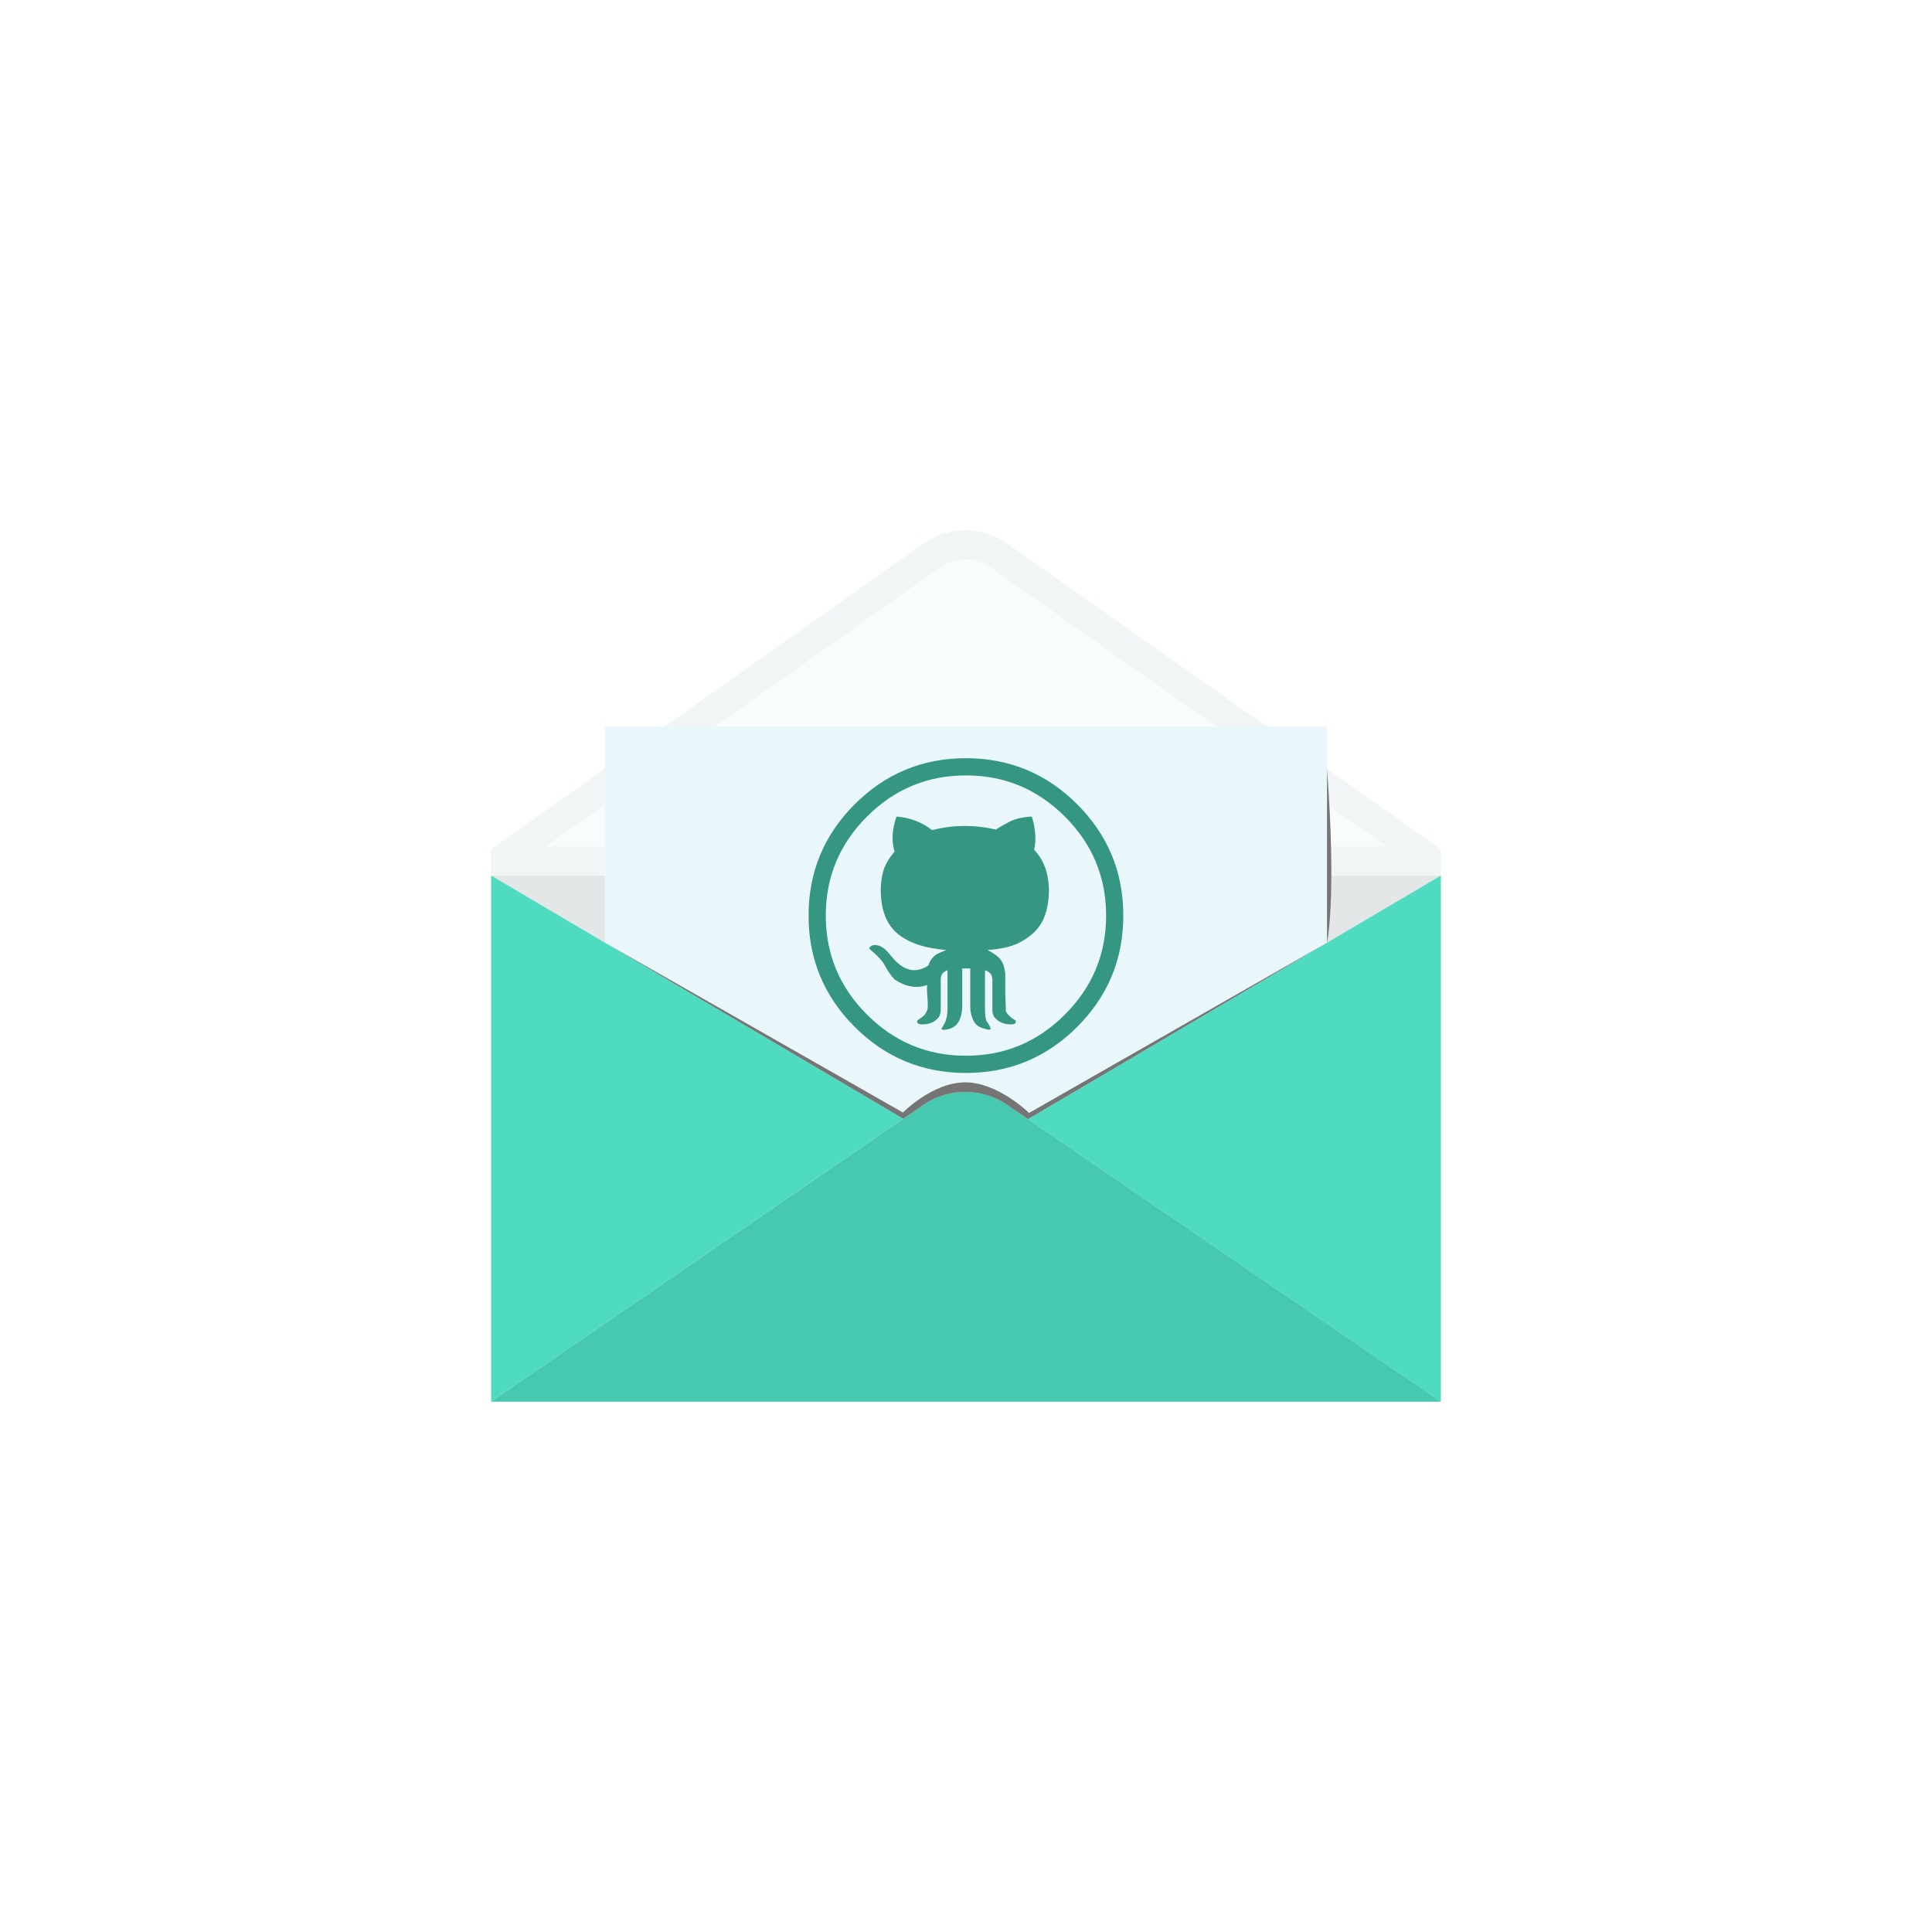
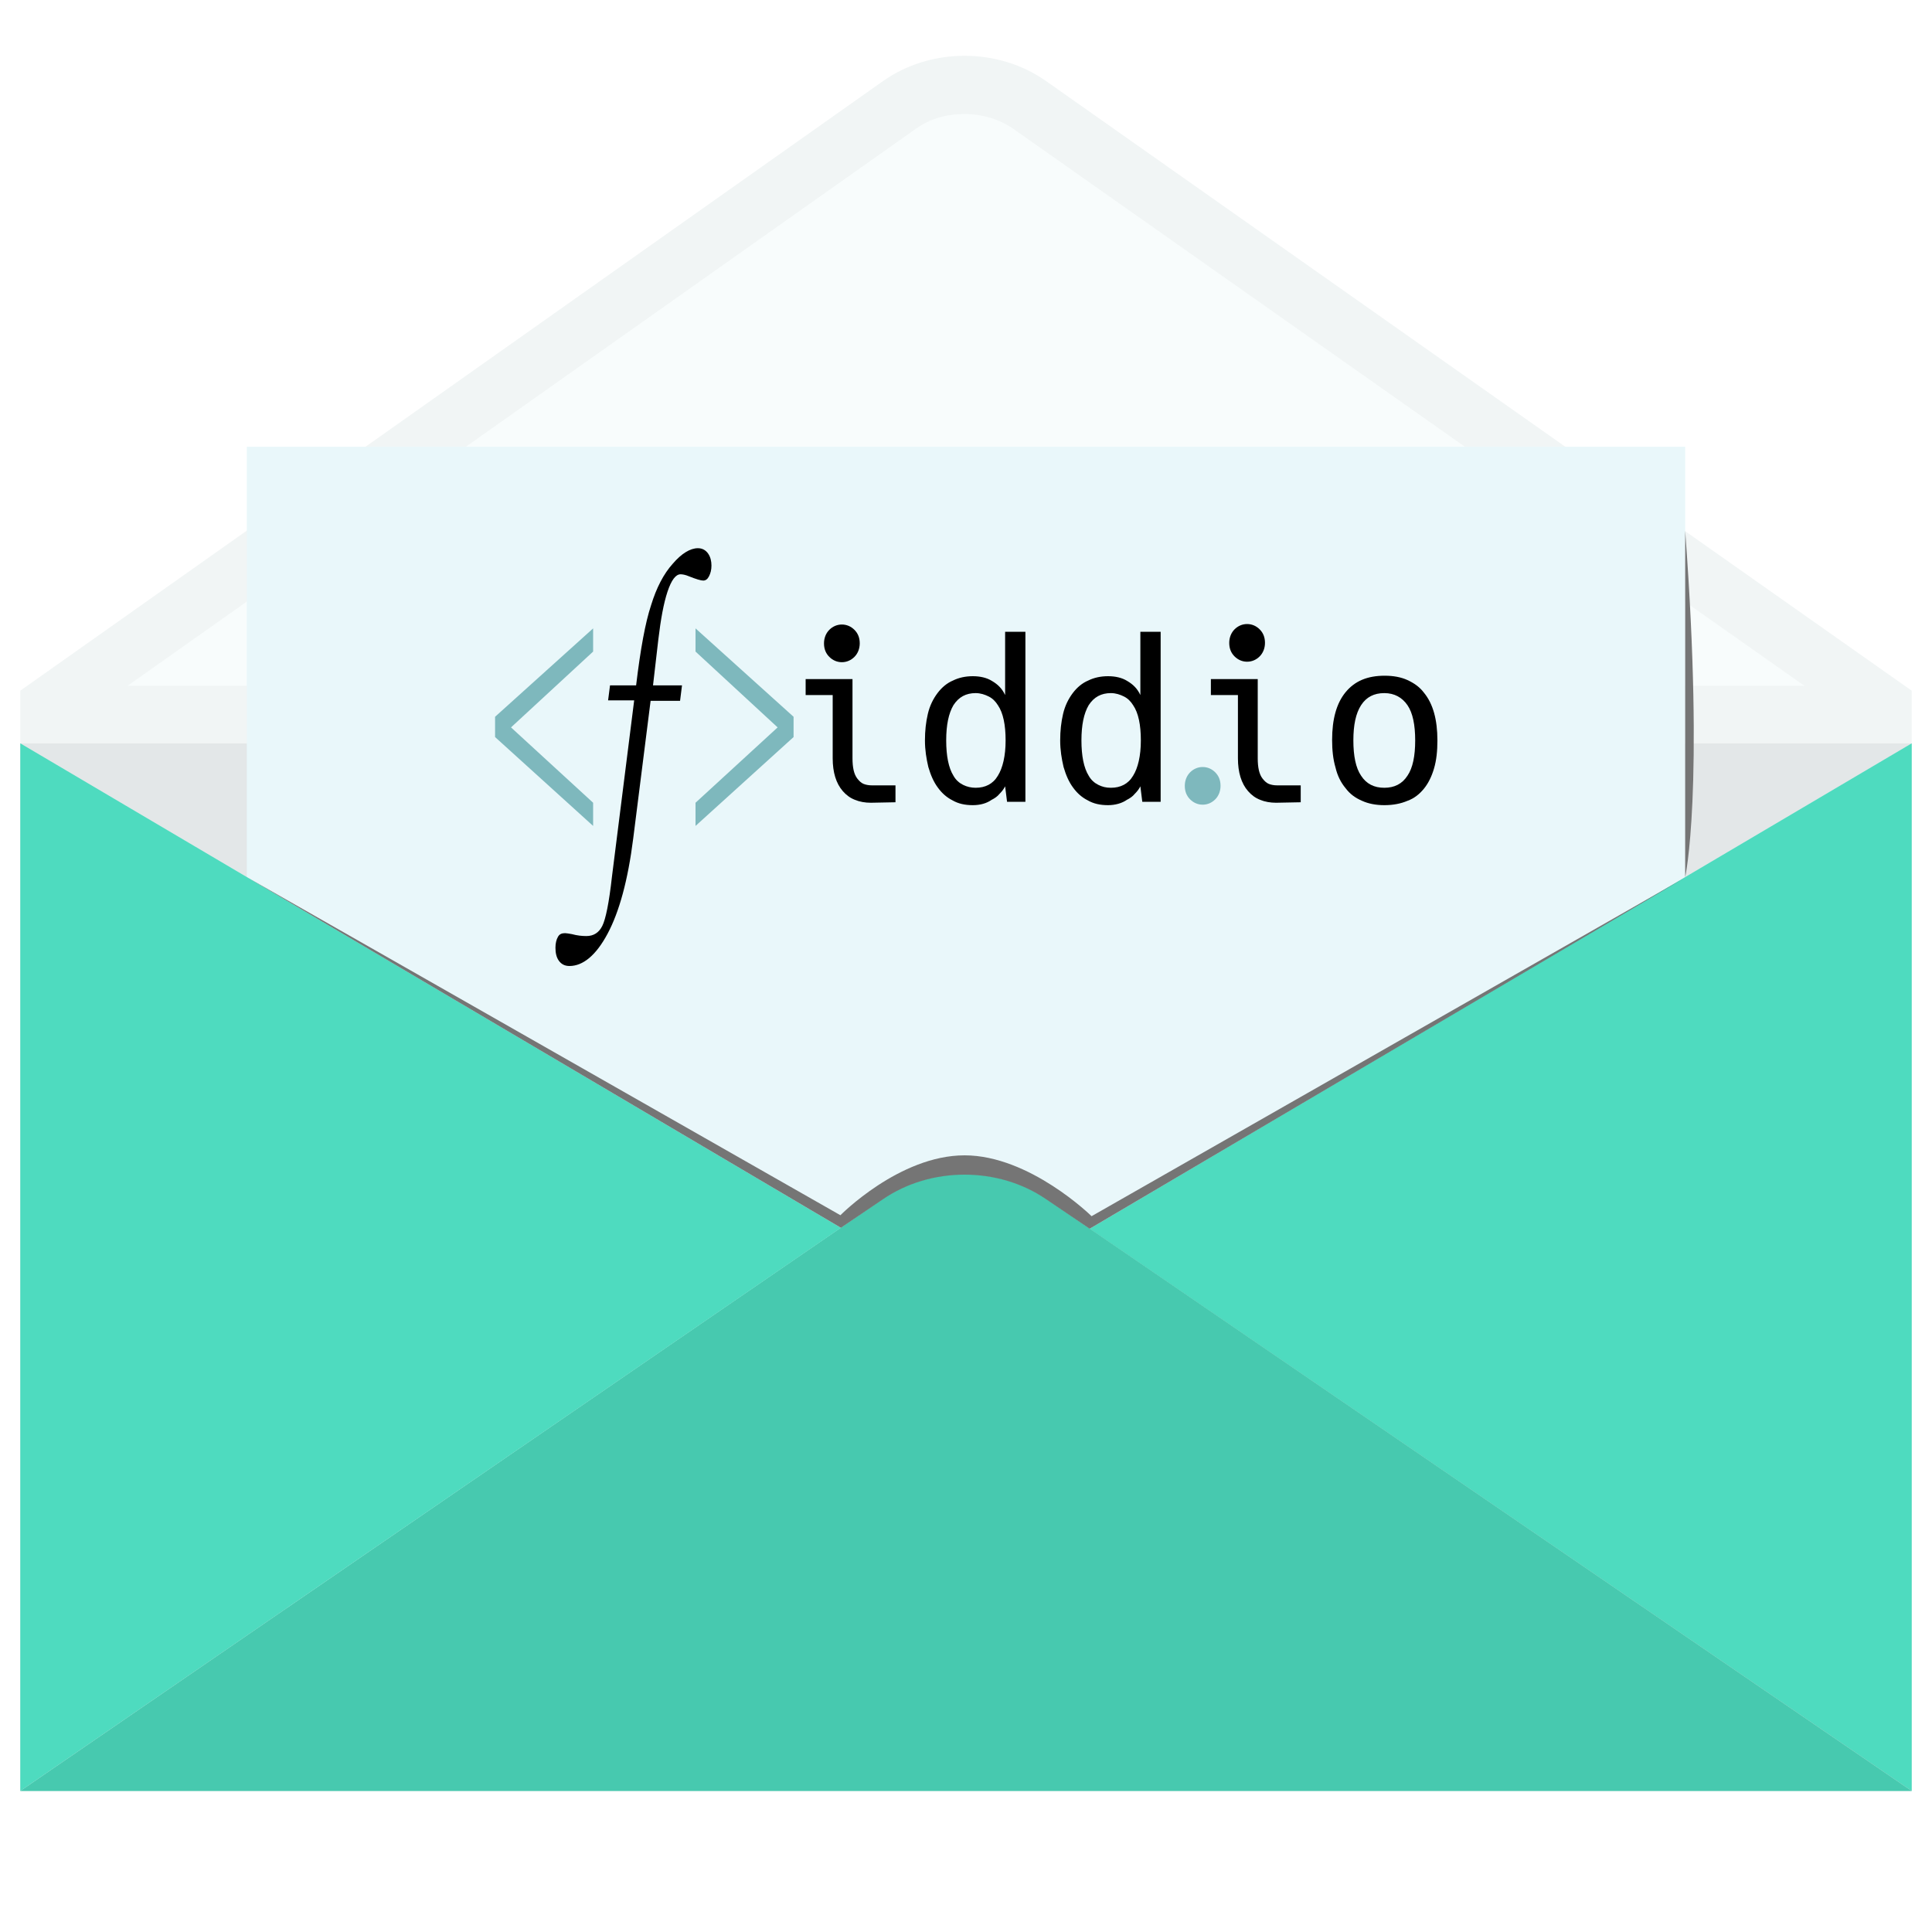
- <svg xmlns="http://www.w3.org/2000/svg" version="1.1" id="Layer_1" x="0px" y="0px" width="1200px" height="1200px" viewBox="0 0 1200 1200" enable-background="new 0 0 1200 1200" xml:space="preserve">
+ <svg xmlns="http://www.w3.org/2000/svg" version="1.1" id="Layer_1" x="0px" y="0px" viewBox="94 796 400 400" style="enable-background:new 94 796 400 400;" xml:space="preserve">
+   <style type="text/css">
+ 	.st0{fill:#F1F5F5;}
+ 	.st1{fill:#F8FCFC;}
+ 	.st2{fill:#E3E7E8;}
+ 	.st3{fill:#E9F7FA;}
+ 	.st4{fill:#4EDBBF;}
+ 	.st5{fill:#47C9AF;}
+ 	.st6{fill:#757575;}
+ 	.st7{fill:#7EB8BD;}
+ </style>
  <g>
    <g>
-       <path fill="#F1F5F5" d="M894.912,543.869v-16.456L625.018,337.279c-14.911-10.492-36.035-10.488-50.94,0.009l-268.99,190.125    v16.456H894.912z" />
-       <path fill="#F8FCFC" d="M338.458,525.869l246.009-173.881c4.18-2.944,9.547-4.575,15.087-4.575c5.536,0,10.901,1.629,15.104,4.587    l246.808,173.869H338.458z" />
-       <rect x="305.087" y="543.869" fill="#E3E7E8" width="589.825" height="326.719" />
-       <path fill="#E9F7FA" d="M574.077,685.916c14.906-10.195,36.029-10.199,50.94-0.008l186.271,127.459h12.949V451.283H375.761    v362.084h12.673L574.077,685.916z" />
-       <polygon fill="#4EDBBF" points="638.519,695.146 894.912,870.588 894.912,543.869   " />
-       <path fill="#47C9AF" d="M894.912,870.588l-269.895-184.68c-14.911-10.191-36.035-10.188-50.94,0.008l-268.99,184.672H894.912z" />
-       <polygon fill="#4EDBBF" points="305.087,543.869 305.087,870.588 561.025,694.877   " />
-       <path fill="#757575" d="M639.148,691.283c0,0-19.245-19.016-39.595-19.016s-38.702,18.74-38.702,18.74l-185.09-105.44    l185.264,109.31l13.052-8.961c14.906-10.195,36.029-10.199,50.94-0.008l13.501,9.238l185.72-109.579L639.148,691.283z" />
+       <path class="st0" d="M489.8,949.9V939L310.6,812.8c-9.9-7-23.9-7-33.8,0L98.2,939v10.9L489.8,949.9L489.8,949.9z" />
+       <path class="st1" d="M120.4,938l163.3-115.4c2.8-2,6.3-3,10-3c3.7,0,7.2,1.1,10,3L467.6,938H120.4z" />
+       <rect x="98.2" y="949.9" class="st2" width="391.6" height="216.9" />
+       <path class="st3" d="M276.8,1044.2c9.9-6.8,23.9-6.8,33.8,0l123.7,84.6h8.6V888.5H145.1v240.4h8.4L276.8,1044.2z" />
+       <polygon class="st4" points="319.6,1050.4 489.8,1166.8 489.8,949.9   " />
+       <path class="st5" d="M489.8,1166.8l-179.2-122.6c-9.9-6.8-23.9-6.8-33.8,0L98.2,1166.8H489.8z" />
+       <polygon class="st4" points="98.2,949.9 98.2,1166.8 268.1,1050.2   " />
+       <path class="st6" d="M320,1047.8c0,0-12.8-12.6-26.3-12.6c-13.5,0-25.7,12.4-25.7,12.4l-122.9-70l123,72.6l8.7-5.9    c9.9-6.8,23.9-6.8,33.8,0l9,6.1l123.3-72.7L320,1047.8z" />
    </g>
-     <path fill="#757575" d="M824.238,585.567c0,0,6.048-26.951,0.001-107.942L824.238,585.567z" />
+     <path class="st6" d="M442.9,977.6c0,0,4-17.9,0-71.7L442.9,977.6z" />
  </g>
-   <path fill="#359783" d="M502.212,568.683c0-26.983,9.546-50.021,28.638-69.114c19.092-19.091,42.13-28.637,69.112-28.637  c26.983,0,50.021,9.545,69.113,28.637c19.092,19.093,28.637,42.131,28.637,69.114c0,26.984-9.545,50.02-28.637,69.114  c-19.093,19.09-42.13,28.637-69.113,28.637c-26.982,0-50.021-9.547-69.112-28.637C511.758,618.703,502.212,595.667,502.212,568.683  L502.212,568.683z M512.903,568.683c0,23.928,8.528,44.42,25.584,61.477c17.055,17.053,37.547,25.582,61.475,25.582  c23.929,0,44.42-8.529,61.478-25.582c17.054-17.057,25.582-37.549,25.582-61.477c0-23.928-8.528-44.42-25.582-61.476  c-17.058-17.055-37.549-25.584-61.478-25.584c-23.928,0-44.42,8.529-61.475,25.584C521.431,524.263,512.903,544.755,512.903,568.683  L512.903,568.683z M540.396,589.683c-0.509-0.508-0.509-1.017,0-1.526c1.018-1.019,2.291-1.4,3.818-1.147  c1.527,0.255,2.418,0.51,2.672,0.766c1.782,0.763,3.755,2.481,5.918,5.154s3.882,4.519,5.155,5.537  c6.109,5.09,12.346,5.473,18.709,1.146c0.51-1.782,1.337-3.31,2.482-4.582c1.145-1.274,2.228-2.164,3.245-2.673  c1.019-0.51,2.8-1.273,5.347-2.292c-8.401-0.762-15.211-2.226-20.429-4.39c-5.219-2.164-9.355-4.9-12.41-8.208  c-4.073-4.583-6.555-10.566-7.446-17.947c-0.891-7.383-0.318-14.127,1.718-20.237c1.527-3.818,3.691-7.256,6.491-10.311  c-2.037-6.364-1.655-13.619,1.146-21.764c8.146,0.509,15.528,3.308,22.146,8.4c12.728-3.31,25.965-3.437,39.711-0.382  c1.782-1.272,4.519-2.863,8.21-4.774c3.691-1.909,8.337-2.991,13.938-3.245c1.019,2.799,1.717,6.109,2.099,9.927  c0.384,3.818,0.191,7.382-0.571,10.691c5.854,6.109,8.908,14.256,9.163,24.438c0,8.146-1.398,14.892-4.2,20.237  c-2.799,5.346-7.763,9.801-14.893,13.364c-4.835,2.292-11.199,3.691-19.091,4.2c3.564,1.783,6.173,3.628,7.828,5.538  c1.655,1.909,2.736,4.9,3.246,8.974v12.027c0,0,0.127,3.883,0.382,11.646c0.764,1.273,1.654,2.355,2.673,3.246  c1.019,0.89,1.909,1.526,2.673,1.908s1.019,0.955,0.764,1.719s-1.273,1.146-3.055,1.146c-4.328,0-7.765-1.529-10.31-4.584  c-0.764-1.272-1.146-2.799-1.146-4.582v-18.328c0-2.035-0.509-3.499-1.527-4.39c-1.018-0.892-2.036-1.466-3.055-1.719v24.055  c0,4.329,0.51,7.128,1.527,8.401c1.019,1.272,1.655,2.545,1.91,3.818c0.254,0.254,0.063,0.445-0.573,0.572s-1.718-0.063-3.245-0.572  c-3.311-0.764-5.602-2.482-6.872-5.155c-1.274-2.673-1.911-5.537-1.911-8.592v-23.673h-4.964v23.673  c0,3.055-0.636,5.982-1.908,8.782c-1.782,3.564-5.092,5.474-9.928,5.727c-0.764-0.253-1.146-0.508-1.146-0.762  c0.254-0.255,1.018-1.527,2.291-3.818c0.254-0.51,0.572-1.528,0.954-3.056s0.573-3.31,0.573-5.346v-24.055  c-1.02,0.253-1.974,0.827-2.864,1.719c-0.891,0.89-1.337,2.354-1.337,4.39v18.328c0,1.783-0.381,3.31-1.145,4.582  c-2.291,3.055-5.729,4.584-10.311,4.584c-1.781,0-2.8-0.383-3.055-1.146c-0.254-0.51-0.19-0.955,0.191-1.337  s0.954-0.827,1.718-1.337c0.764-0.509,1.273-0.891,1.527-1.146c1.019-0.764,1.782-1.78,2.291-3.055  c0.764-1.017,0.955-3.69,0.573-8.019c-0.382-4.326-0.445-7.127-0.191-8.4c-6.618,2.291-13.364,1.146-20.237-3.436  c-2.036-2.036-4.073-4.964-6.109-8.782C548.032,596.811,544.978,593.503,540.396,589.683L540.396,589.683z" />
+   <g>
+     <g>
+       <path class="st7" d="M216.8,962.2v4.8l-20.3-18.4v-4.2l20.3-18.3v4.8l-17,15.7L216.8,962.2z" />
+       <path d="M220.3,937.9h5.4c0.9-7.5,1.9-13,3.1-16.6c1.1-3.6,2.6-6.5,4.5-8.6c1.8-2.1,3.6-3.2,5.2-3.2c0.9,0,1.6,0.4,2.1,1.1    c0.5,0.7,0.7,1.6,0.7,2.5c0,0.9-0.2,1.6-0.5,2.2c-0.3,0.6-0.7,0.9-1.2,0.9c-0.5,0-1.5-0.3-3-0.9c-0.7-0.3-1.3-0.4-1.7-0.4    c-1,0-1.9,1.2-2.7,3.6c-0.8,2.4-1.4,5.7-1.9,9.9l-1.1,9.5h6l-0.4,3.2h-6.1l-3.6,28.5c-1.1,8.7-2.9,15.2-5.3,19.7    c-2.4,4.5-5.1,6.7-7.9,6.7c-1,0-1.7-0.4-2.2-1.1c-0.5-0.7-0.7-1.6-0.7-2.7c0-0.9,0.2-1.7,0.5-2.2c0.3-0.6,0.8-0.8,1.5-0.8    c0.3,0,0.8,0.1,1.4,0.2c1.1,0.3,2.1,0.4,3,0.4c1.5,0,2.6-0.7,3.3-2.1c0.7-1.4,1.4-4.8,2-10.2l4.6-36.5h-5.4L220.3,937.9z" />
+       <path class="st7" d="M238,962.2l17-15.6l-17-15.7v-4.8l20.3,18.3v4.2L238,967V962.2z" />
+     </g>
+     <g>
+       <path d="M274.3,962.2c-1.2,0-2.3-0.2-3.3-0.6s-1.8-1-2.5-1.8c-1.4-1.6-2.1-3.9-2.1-6.8v-13.1h-5.6v-3.3h9.7V953    c0,1.9,0.3,3.3,1,4.2c0.4,0.5,0.8,0.9,1.3,1.1c0.5,0.2,1.1,0.3,1.7,0.3h4.9v3.5L274.3,962.2L274.3,962.2z M266.7,932    c-0.5,0-0.7-0.2-0.7-0.7v-3.9c0-0.5,0.2-0.7,0.7-0.7h3.3c0.5,0,0.7,0.2,0.7,0.7v3.9c0,0.5-0.2,0.7-0.7,0.7H266.7z" />
+       <path d="M295.4,962.7c-1.6,0-3-0.3-4.2-1c-1.2-0.6-2.2-1.5-3-2.6c-0.9-1.2-1.5-2.6-2-4.3c-0.4-1.7-0.7-3.5-0.7-5.5    c0-2,0.2-3.8,0.6-5.5c0.4-1.7,1.1-3.1,2-4.3c0.9-1.2,2-2.1,3.2-2.6c1.2-0.6,2.6-0.9,4.1-0.9c1.5,0,2.9,0.3,4,1    c1.2,0.7,2.1,1.6,2.7,2.9v-13.1h4.2V962h-3.8l-0.4-3.2c-0.3,0.6-0.7,1.1-1.2,1.6c-0.4,0.5-1,0.9-1.6,1.2    C298.3,962.3,297,962.7,295.4,962.7z M296,959.1c2,0,3.6-0.8,4.6-2.5c1-1.6,1.6-4.1,1.6-7.3c0-3.2-0.5-5.7-1.6-7.3    c-0.5-0.8-1.1-1.4-1.9-1.8c-0.8-0.4-1.7-0.7-2.7-0.7c-2,0-3.5,0.8-4.6,2.5c-1,1.7-1.5,4.1-1.5,7.3c0,3.2,0.5,5.7,1.5,7.3    c0.5,0.9,1.2,1.5,2,1.9C294.2,958.9,295.1,959.1,296,959.1z" />
+       <path d="M323.4,962.7c-1.6,0-3-0.3-4.2-1c-1.2-0.6-2.2-1.5-3-2.6c-0.9-1.2-1.5-2.6-2-4.3c-0.4-1.7-0.7-3.5-0.7-5.5    c0-2,0.2-3.8,0.6-5.5c0.4-1.7,1.1-3.1,2-4.3c0.9-1.2,2-2.1,3.2-2.6c1.2-0.6,2.6-0.9,4.1-0.9c1.5,0,2.9,0.3,4,1    c1.2,0.7,2.1,1.6,2.7,2.9v-13.1h4.2V962h-3.8l-0.4-3.2c-0.3,0.6-0.7,1.1-1.2,1.6c-0.4,0.5-1,0.9-1.6,1.2    C326.3,962.3,324.9,962.7,323.4,962.7z M324,959.1c2,0,3.6-0.8,4.6-2.5c1-1.6,1.6-4.1,1.6-7.3c0-3.2-0.5-5.7-1.6-7.3    c-0.5-0.8-1.1-1.4-1.9-1.8c-0.8-0.4-1.7-0.7-2.7-0.7c-2,0-3.5,0.8-4.6,2.5c-1,1.7-1.5,4.1-1.5,7.3c0,3.2,0.5,5.7,1.5,7.3    c0.5,0.9,1.2,1.5,2,1.9C322.2,958.9,323,959.1,324,959.1z" />
+       <path d="M358.2,962.2c-1.2,0-2.3-0.2-3.3-0.6s-1.8-1-2.5-1.8c-1.4-1.6-2.1-3.9-2.1-6.8v-13.1h-5.6v-3.3h9.7V953    c0,1.9,0.3,3.3,1,4.2c0.4,0.5,0.8,0.9,1.3,1.1c0.5,0.2,1.1,0.3,1.7,0.3h4.9v3.5L358.2,962.2L358.2,962.2L358.2,962.2z M350.5,932    c-0.5,0-0.7-0.2-0.7-0.7v-3.9c0-0.5,0.2-0.7,0.7-0.7h3.3c0.5,0,0.7,0.2,0.7,0.7v3.9c0,0.5-0.2,0.7-0.7,0.7H350.5z" />
+       <path d="M380.6,962.7c-1.7,0-3.3-0.3-4.6-0.9c-1.4-0.6-2.5-1.4-3.4-2.6c-1-1.2-1.7-2.6-2.1-4.3c-0.5-1.7-0.7-3.6-0.7-5.7    c0-4.3,0.9-7.6,2.8-9.9c1.9-2.3,4.5-3.4,8.1-3.4c1.8,0,3.4,0.3,4.7,0.9c1.3,0.6,2.5,1.4,3.4,2.6c1.9,2.3,2.8,5.6,2.8,9.9    c0,2.2-0.2,4.1-0.7,5.8c-0.5,1.7-1.2,3.1-2.1,4.2c-0.9,1.1-2,2-3.4,2.5C384,962.4,382.4,962.7,380.6,962.7z M380.6,959.1    c2.1,0,3.7-0.8,4.8-2.5c1.1-1.6,1.6-4.1,1.6-7.3c0-3.2-0.5-5.7-1.6-7.3c-1.1-1.6-2.7-2.5-4.8-2.5c-2.1,0-3.7,0.8-4.8,2.5    c-1.1,1.7-1.6,4.1-1.6,7.3c0,3.2,0.5,5.7,1.6,7.3C376.9,958.3,378.5,959.1,380.6,959.1z" />
+     </g>
+     <g>
+       <path class="st7" d="M343,962.6c-1,0-1.9-0.4-2.6-1.1c-0.7-0.7-1.1-1.6-1.1-2.8c0-1.1,0.4-2.1,1.1-2.8c0.7-0.7,1.6-1.1,2.6-1.1    c1,0,1.9,0.4,2.6,1.1c0.7,0.7,1.1,1.6,1.1,2.8c0,1.1-0.4,2.1-1.1,2.8S344,962.6,343,962.6z" />
+     </g>
+   </g>
+   <g>
+     <path d="M268.3,933.1c-1,0-1.9-0.4-2.6-1.1c-0.7-0.7-1.1-1.6-1.1-2.8c0-1.1,0.4-2.1,1.1-2.8c0.7-0.7,1.6-1.1,2.6-1.1   c1,0,1.9,0.4,2.6,1.1c0.7,0.7,1.1,1.6,1.1,2.8c0,1.1-0.4,2.1-1.1,2.8C270.2,932.7,269.3,933.1,268.3,933.1z" />
+   </g>
+   <g>
+     <path d="M352.2,933c-1,0-1.9-0.4-2.6-1.1c-0.7-0.7-1.1-1.6-1.1-2.8c0-1.1,0.4-2.1,1.1-2.8c0.7-0.7,1.6-1.1,2.6-1.1   c1,0,1.9,0.4,2.6,1.1c0.7,0.7,1.1,1.6,1.1,2.8c0,1.1-0.4,2.1-1.1,2.8S353.2,933,352.2,933z" />
+   </g>
</svg>
